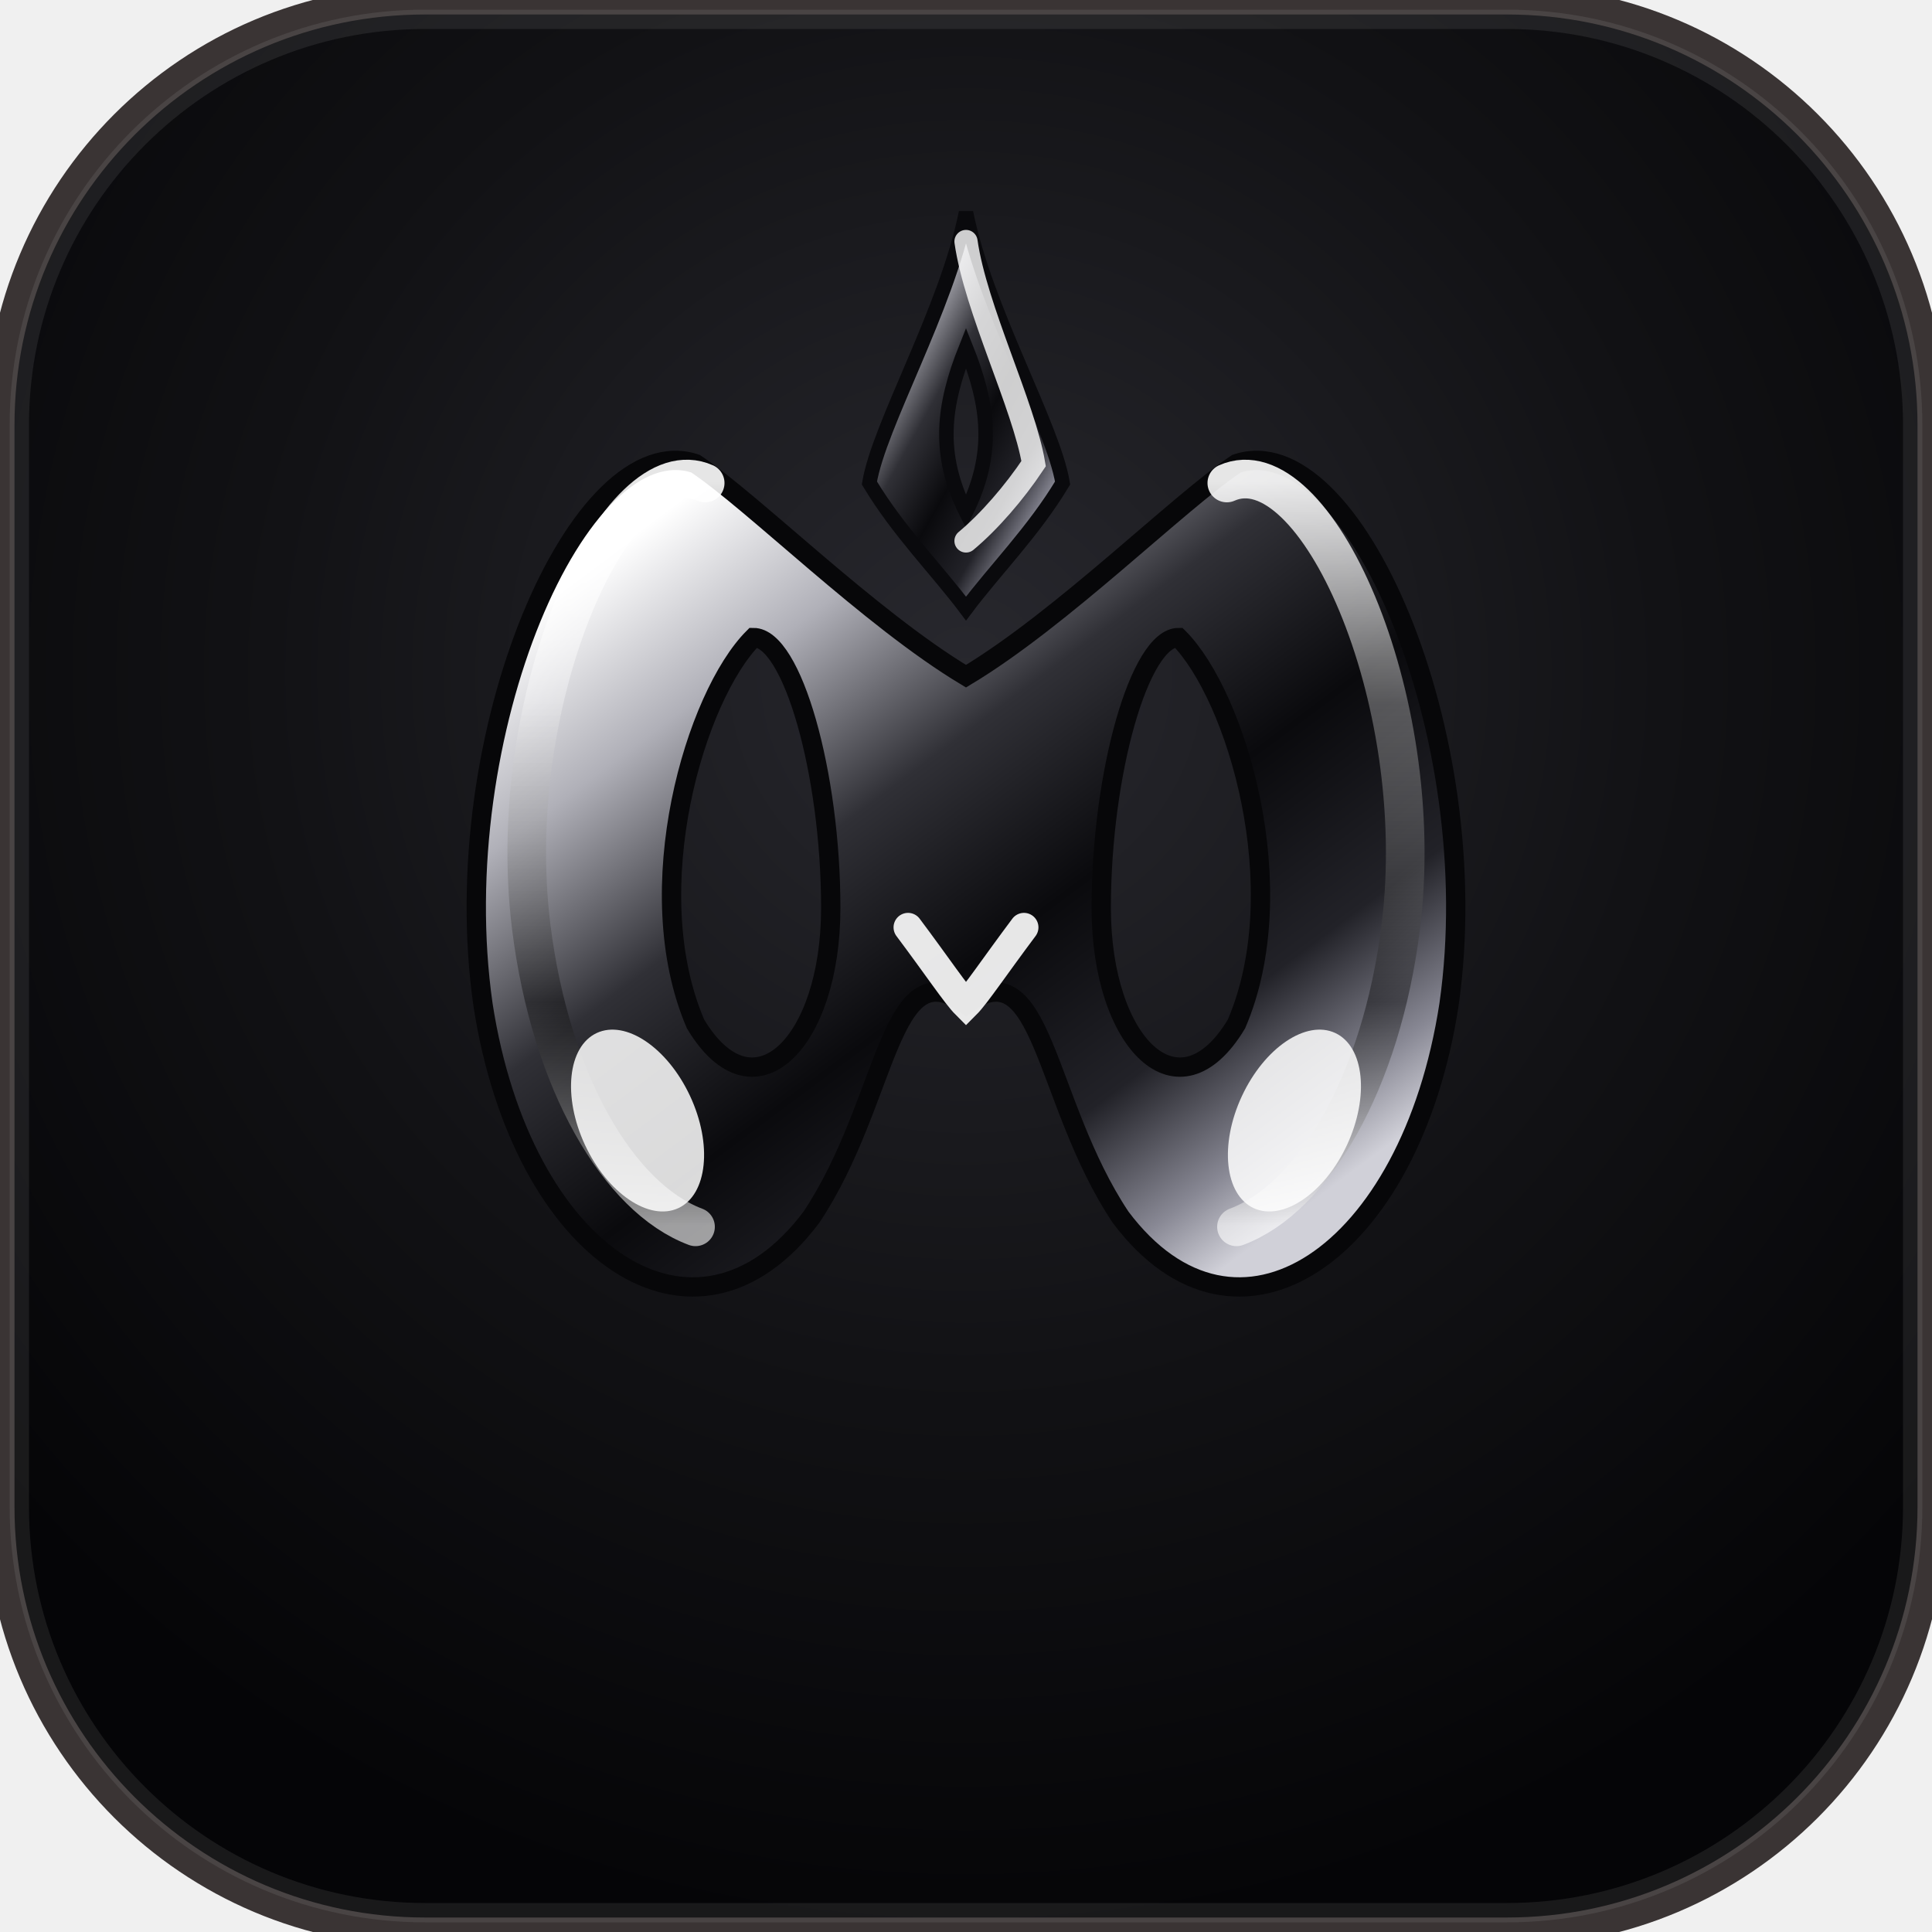
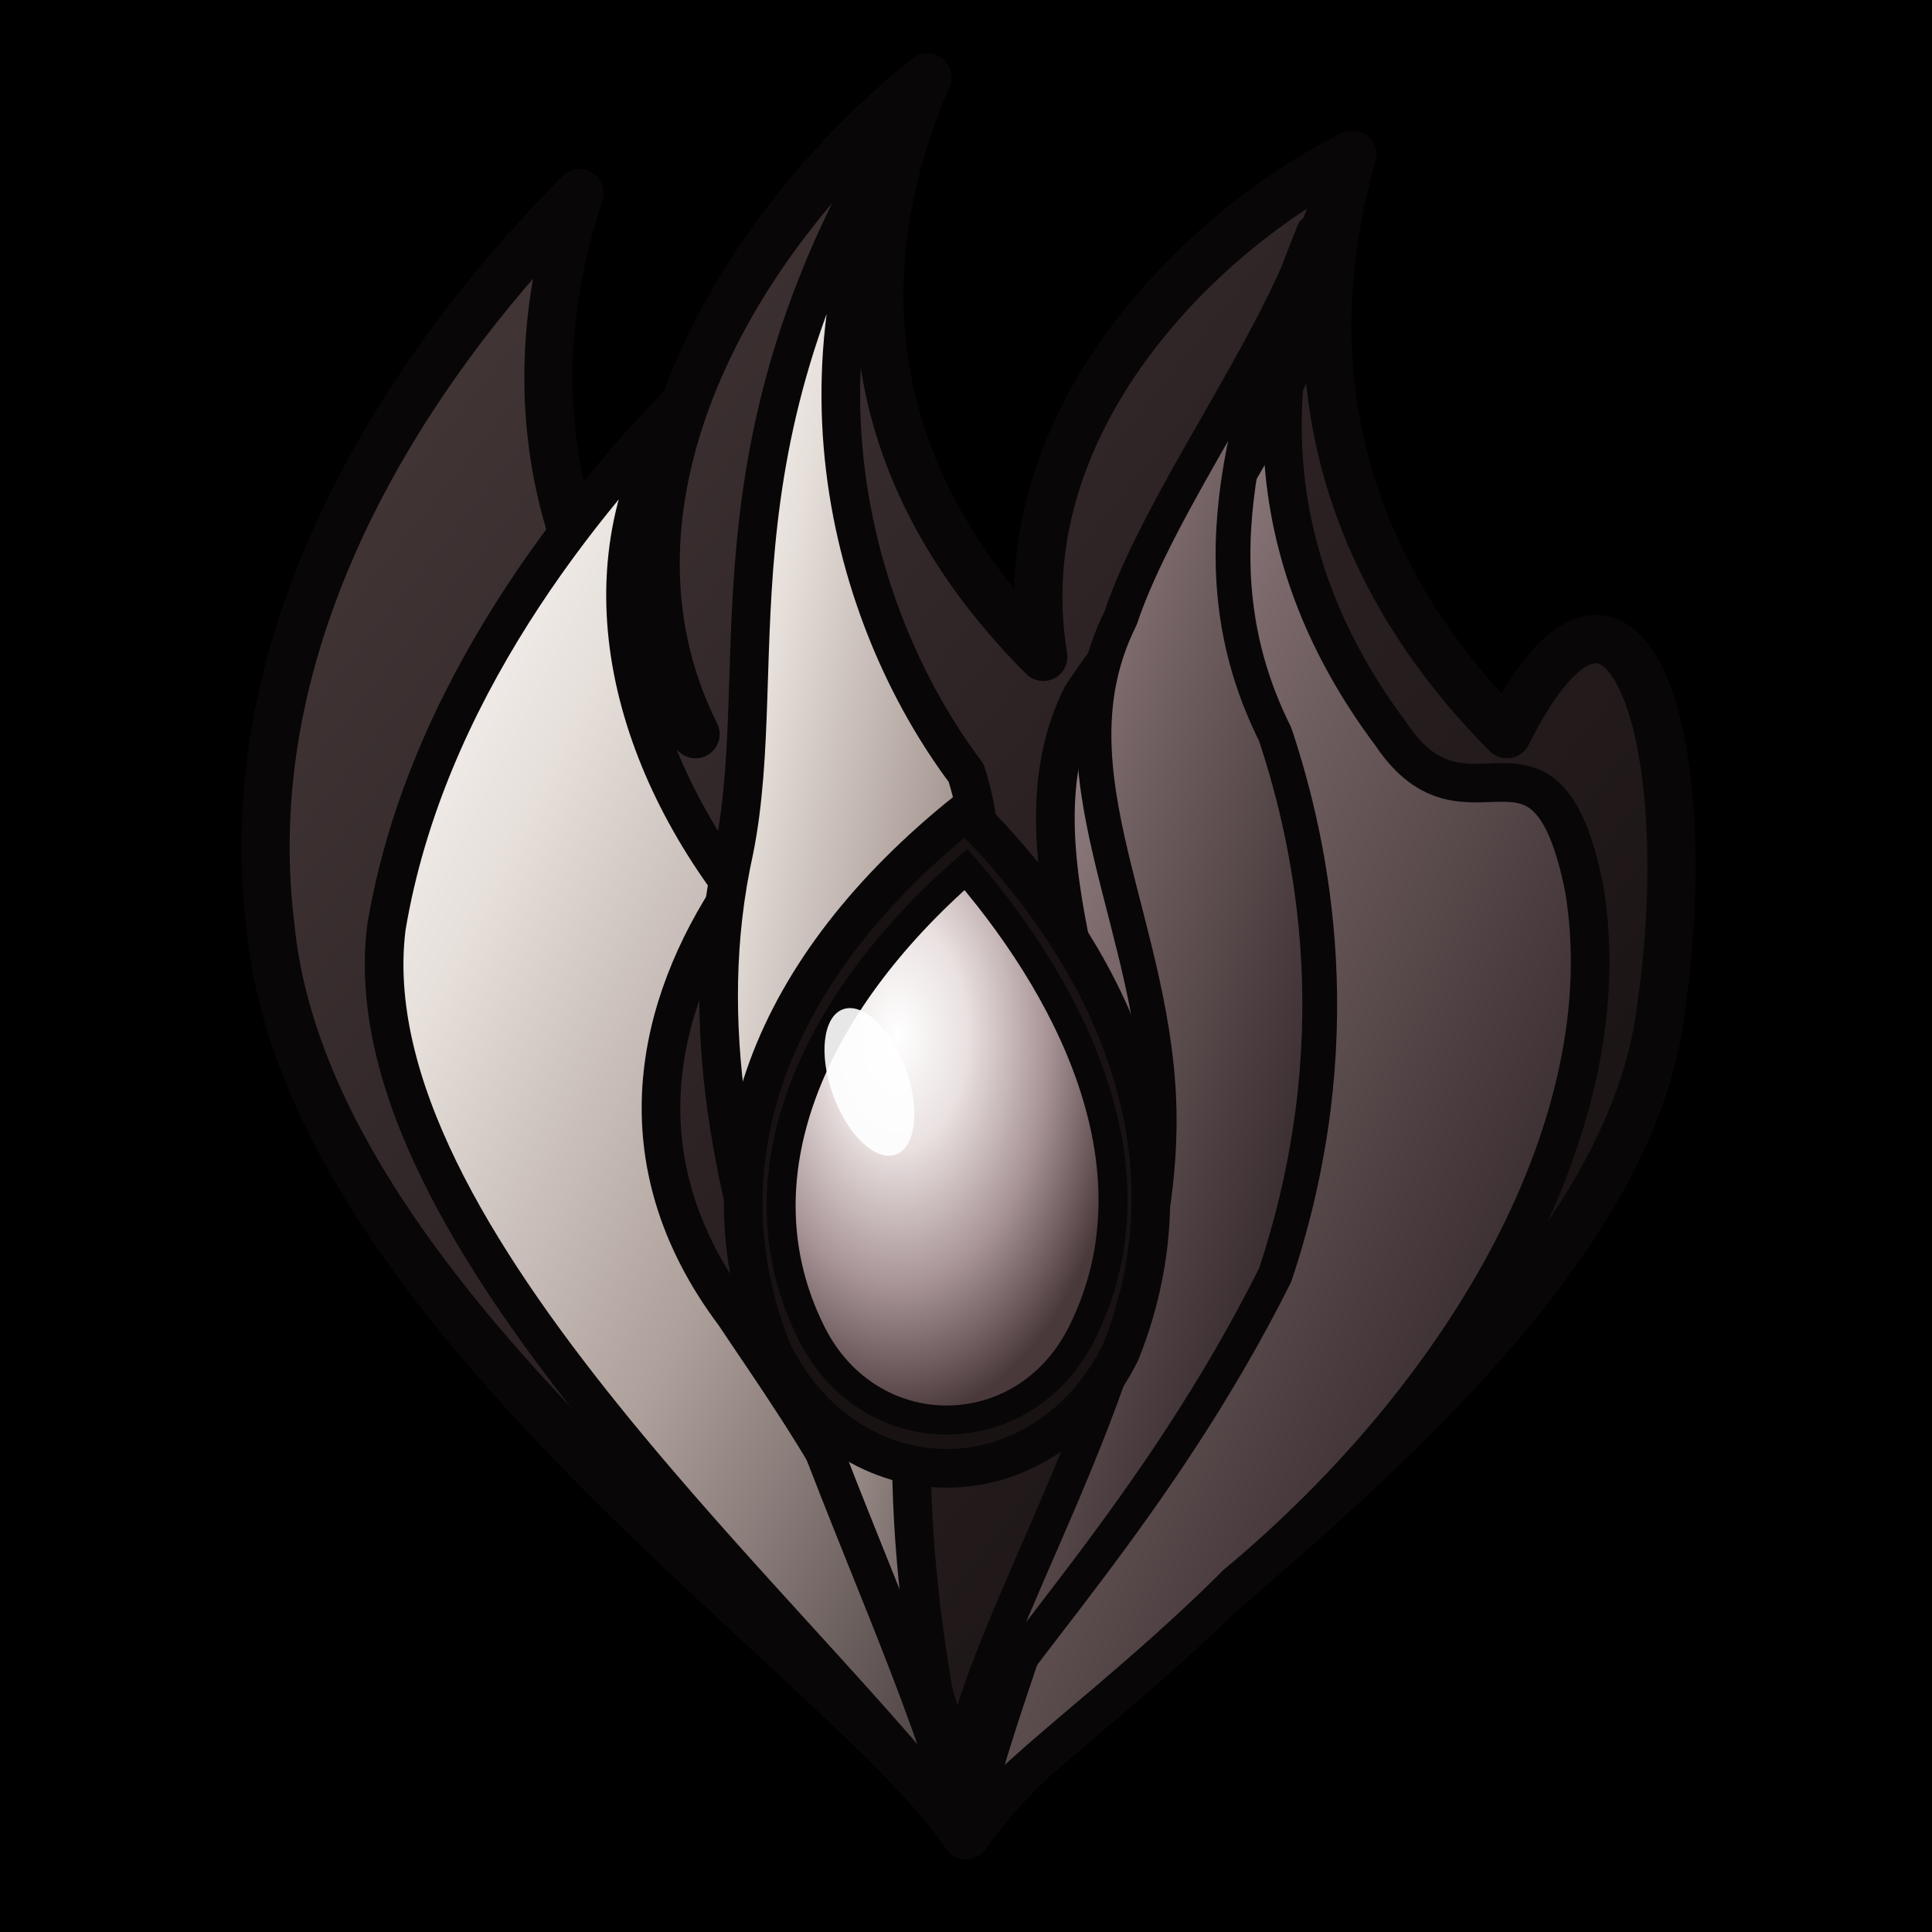
<svg xmlns="http://www.w3.org/2000/svg" viewBox="0 0 100 100" width="100" height="100">
  <defs>
-     <radialGradient id="favBgGrad" cx="50%" cy="35%" r="65%">
-       <stop offset="0%" stop-color="#28282e" />
-       <stop offset="55%" stop-color="#121215" />
-       <stop offset="100%" stop-color="#050507" />
+     <linearGradient id="silverFlame" x1="10%" y1="0%" x2="90%" y2="100%">
+       <stop offset="0%" stop-color="#FFFFFF" />
+       <stop offset="25%" stop-color="#E6DFDA" />
+       <stop offset="60%" stop-color="#AD9F9A" />
+       <stop offset="100%" stop-color="#4A3F40" />
+     </linearGradient>
+     <linearGradient id="mauveFlame" x1="10%" y1="0%" x2="90%" y2="100%">
+       <stop offset="0%" stop-color="#C4B4B5" />
+       <stop offset="35%" stop-color="#7A686A" />
+       <stop offset="75%" stop-color="#403335" />
+       <stop offset="100%" stop-color="#1A1213" />
+     </linearGradient>
+     <radialGradient id="dropletCore" cx="35%" cy="30%" r="70%">
+       <stop offset="0%" stop-color="#FFFFFF" />
+       <stop offset="30%" stop-color="#EAE1E1" />
+       <stop offset="65%" stop-color="#A89496" />
+       <stop offset="100%" stop-color="#4A393B" />
    </radialGradient>
-     <linearGradient id="favLiquidMetal" x1="15%" y1="10%" x2="85%" y2="90%">
-       <stop offset="0%" stop-color="#ffffff" />
-       <stop offset="18%" stop-color="#b0b0b8" />
-       <stop offset="38%" stop-color="#303036" />
-       <stop offset="58%" stop-color="#0a0a0d" />
-       <stop offset="78%" stop-color="#222228" />
-       <stop offset="92%" stop-color="#888894" />
-       <stop offset="100%" stop-color="#d0d0d8" />
-     </linearGradient>
-     <linearGradient id="favShine" x1="0%" y1="0%" x2="0%" y2="100%">
-       <stop offset="0%" stop-color="#FFFFFF" stop-opacity="0.9" />
-       <stop offset="30%" stop-color="#FFFFFF" stop-opacity="0.3" />
-       <stop offset="70%" stop-color="#000000" stop-opacity="0.4" />
-       <stop offset="100%" stop-color="#FFFFFF" stop-opacity="0.6" />
+     <linearGradient id="darkBackFlame" x1="0%" y1="0%" x2="100%" y2="100%">
+       <stop offset="0%" stop-color="#4A3D3E" />
+       <stop offset="50%" stop-color="#2A2021" />
+       <stop offset="100%" stop-color="#0F0B0C" />
    </linearGradient>
  </defs>
-   <rect width="100" height="100" rx="22" fill="url(#favBgGrad)" stroke="#3a3434" stroke-width="1.5" />
-   <rect x="1" y="1" width="98" height="98" rx="21" fill="none" stroke="#FFFFFF" stroke-opacity="0.08" stroke-width="1" />
-   <path d="M 50 11 C 51 16, 54.5 22, 55 25 C 53.5 27.5, 51.5 29.5, 50 31.5 C 48.5 29.5, 46.5 27.5, 45 25 C 45.5 22, 49 16, 50 11 Z M 50 18 C 48.8 21, 48.5 23.5, 50 26.5 C 51.5 23.5, 51.2 21, 50 18 Z" fill="url(#favLiquidMetal)" stroke="#0a0a0d" stroke-width="0.75" fill-rule="evenodd" />
-   <path d="M 50 12.5 C 50.5 16, 53 21, 53.5 24 C 52.5 25.5, 51.2 27, 50 28" fill="none" stroke="#FFFFFF" stroke-width="1.2" stroke-linecap="round" opacity="0.8" />
-   <path d="M 50 35 C 45 32, 39 26, 36 24 C 30 22, 23 38, 25 52 C 27 65, 36 71, 42 63 C 46 57, 46 49, 50 52 C 54 49, 54 57, 58 63 C 64 71, 73 65, 75 52 C 77 38, 70 22, 64 24 C 61 26, 55 32, 50 35 Z M 39 33 C 36 36, 33 46, 36 53 C 39 58, 43 54, 43 47 C 43 40, 41 33, 39 33 Z M 61 33 C 59 33, 57 40, 57 47 C 57 54, 61 58, 64 53 C 67 46, 64 36, 61 33 Z" fill="url(#favLiquidMetal)" stroke="#070709" stroke-width="1" fill-rule="evenodd" />
-   <path d="M 36.5 25 C 32 23, 26 36, 27.5 48 C 28.5 56, 32 62, 36 63.5" fill="none" stroke="url(#favShine)" stroke-width="2" stroke-linecap="round" />
-   <path d="M 63.5 25 C 68 23, 74 36, 72.5 48 C 71.5 56, 68 62, 64 63.5" fill="none" stroke="url(#favShine)" stroke-width="2" stroke-linecap="round" />
-   <path d="M 47 48 C 48.5 50, 49.5 51.5, 50 52 C 50.5 51.5, 51.5 50, 53 48" fill="none" stroke="#FFFFFF" stroke-width="1.5" stroke-linecap="round" opacity="0.9" />
-   <ellipse cx="33" cy="58" rx="3" ry="5" transform="rotate(-25 33 58)" fill="#FFFFFF" opacity="0.85" />
-   <ellipse cx="67" cy="58" rx="3" ry="5" transform="rotate(25 67 58)" fill="#FFFFFF" opacity="0.85" />
+   <rect width="100" height="100" fill="#000000" />
+   <g>
+     <path d="M 50 95 C 44 86 16 68 14 48 C 12 32 22 18 30 10 C 26 22 30 32 36 38 C 30 26 38 12 48 4 C 42 18 48 28 54 34 C 52 22 62 12 70 8 C 66 22 72 32 78 38 C 84 26 88 38 86 52 C 84 70 56 86 50 95 Z" fill="url(#darkBackFlame)" stroke="#080607" stroke-width="2.5" stroke-linejoin="round" />
+     <path d="M 50 95 C 42 84 18 64 20 48 C 22 36 30 26 36 20 C 30 28 32 38 38 46 C 34 52 32 60 38 68 C 42 74 48 82 50 95 Z" fill="url(#silverFlame)" stroke="#080607" stroke-width="2" stroke-linejoin="round" />
+     <path d="M 50 95 C 46 80 34 62 38 44 C 40 34 36 22 48 4 C 40 18 44 32 50 40 C 52 46 50 56 48 66 C 46 76 48 88 50 95 Z" fill="url(#silverFlame)" stroke="#080607" stroke-width="2" stroke-linejoin="round" />
+     <path d="M 50 95 C 52 86 58 74 58 64 C 58 54 52 44 56 36 C 60 30 68 22 70 8 C 64 20 66 30 72 38 C 76 44 80 36 82 46 C 84 58 76 72 64 82 C 58 88 52 92 50 95 Z" fill="url(#mauveFlame)" stroke="#080607" stroke-width="2" stroke-linejoin="round" />
+     <path d="M 50 90 C 52 82 60 70 60 58 C 60 48 54 40 58 32 C 60 26 66 18 68 12 C 64 22 62 30 66 38 C 68 44 70 54 66 66 C 60 78 52 86 50 90 Z" fill="url(#mauveFlame)" stroke="#080607" stroke-width="1.8" stroke-linejoin="round" />
+     <path d="M 50 42 C 40 50 36 60 40 70 C 44 78 54 78 58 70 C 62 60 58 50 50 42 Z" fill="#181213" stroke="#080607" stroke-width="2" />
+     <path d="M 50 45 C 42 52 38 61 42 69 C 45 75 53 75 56 69 C 60 61 56 52 50 45 Z" fill="url(#dropletCore)" stroke="#080607" stroke-width="1.5" />
+     <ellipse cx="45" cy="56" rx="2" ry="4" transform="rotate(-20 45 56)" fill="#FFFFFF" opacity="0.9" />
+   </g>
</svg>
